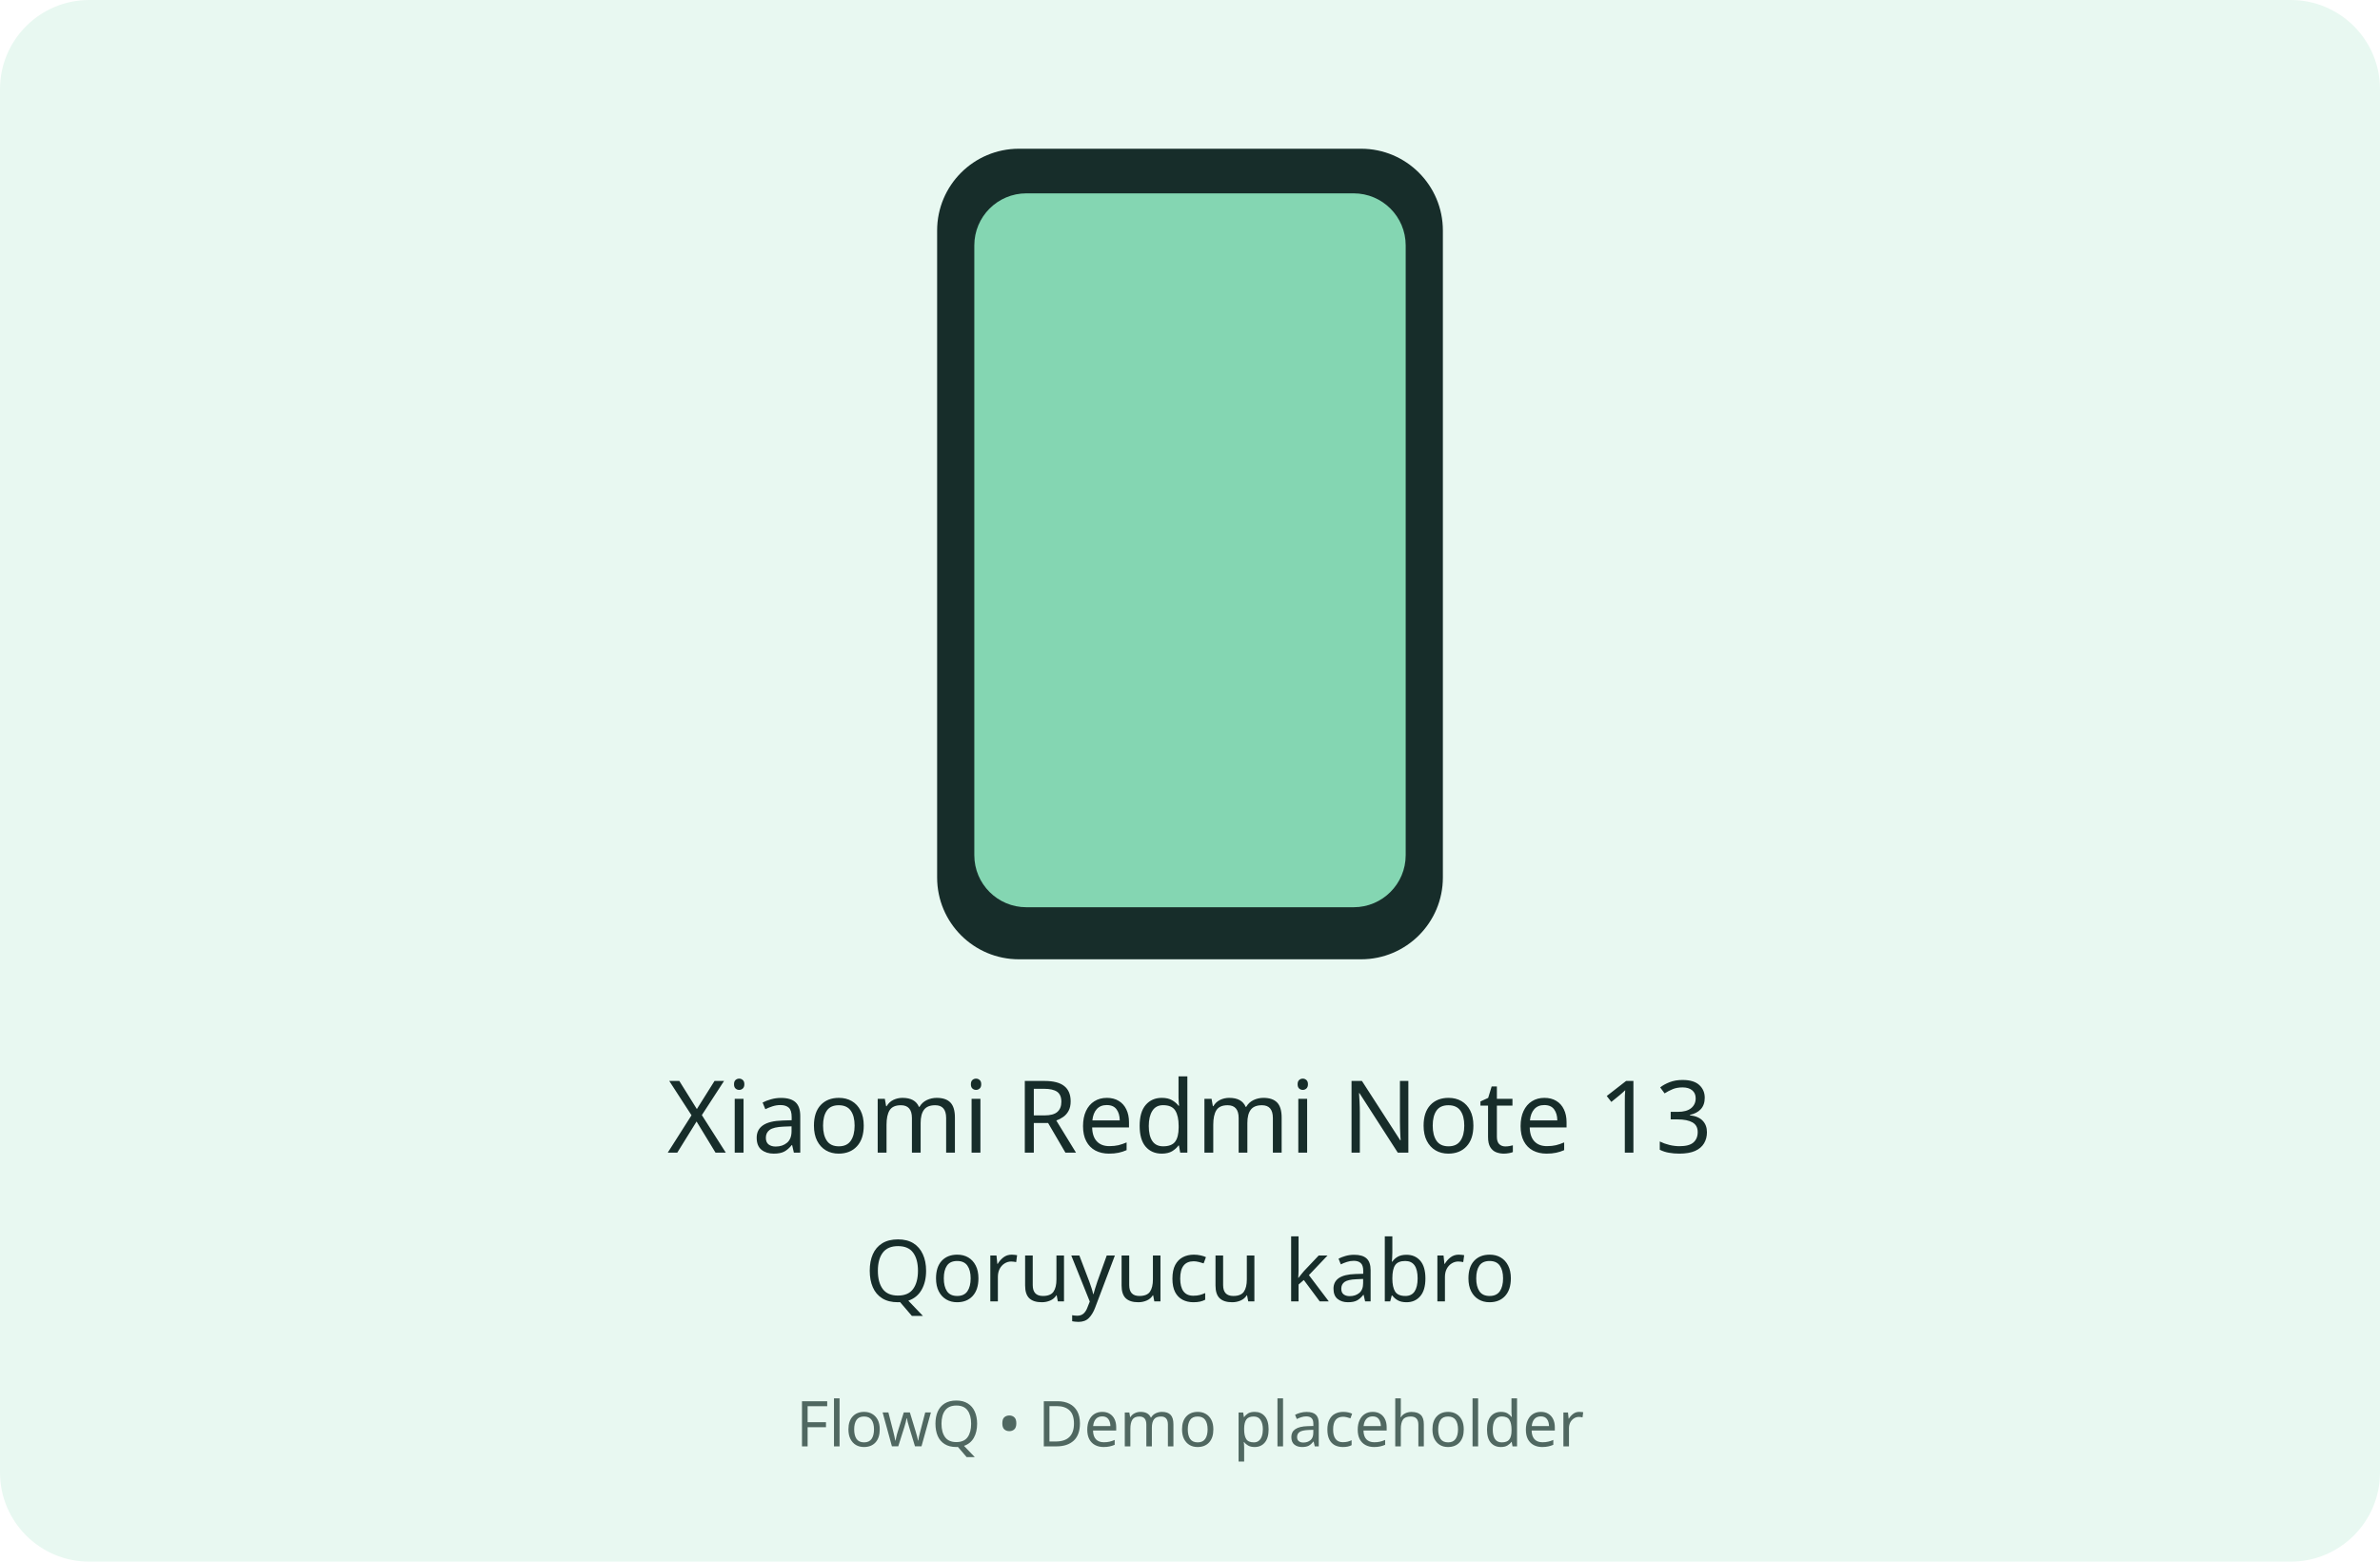
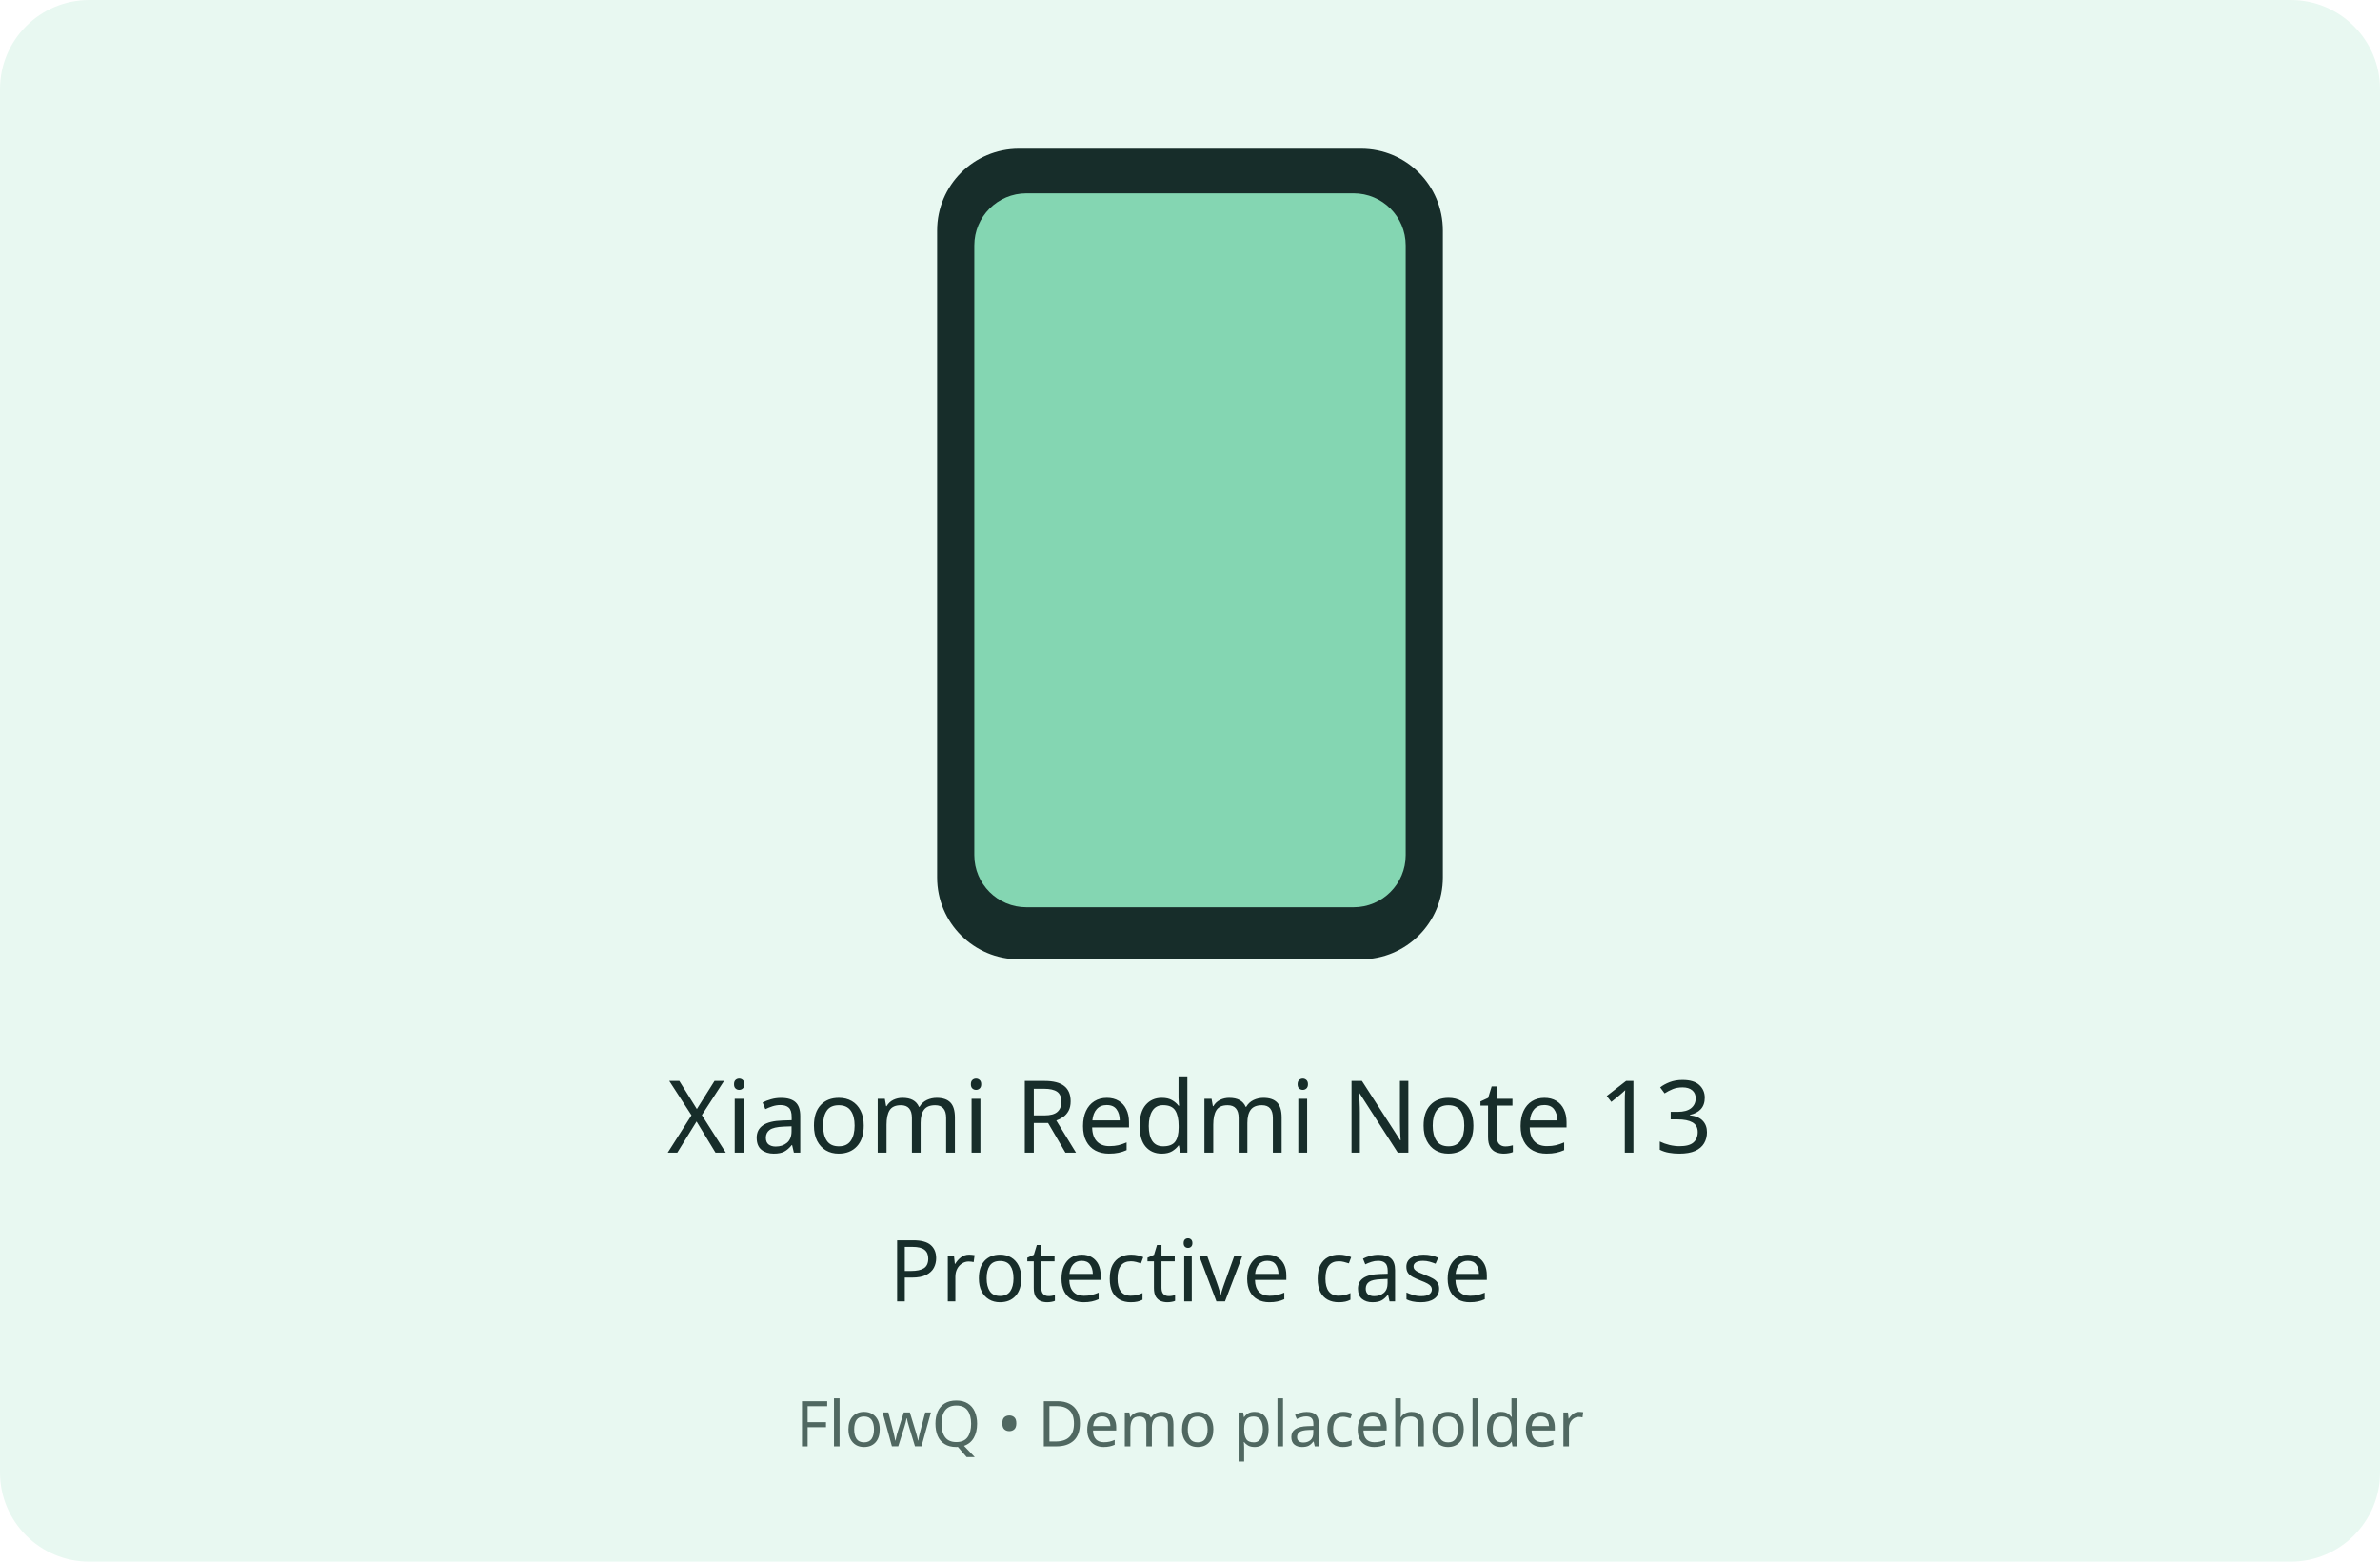
<svg xmlns="http://www.w3.org/2000/svg" width="640" height="420" viewBox="0 0 640 420">
  <rect width="640" height="420" rx="24" fill="#e8f8f1" />
  <rect x="252" y="40" width="136" height="218" rx="22" fill="#172d2a" />
  <rect x="262" y="52" width="116" height="192" rx="14" fill="#84d6b2" />
  <text x="320" y="310" text-anchor="middle" font-family="sans-serif" font-size="27" fill="#172d2a">Xiaomi Redmi Note 13</text>
-   <text x="320" y="350" text-anchor="middle" font-family="sans-serif" font-size="23" fill="#172d2a">Qoruyucu kabro</text>
+   <text x="320" y="350" text-anchor="middle" font-family="sans-serif" font-size="23" fill="#172d2a">Protective case</text>
  <text x="320" y="389" text-anchor="middle" font-family="sans-serif" font-size="17" fill="#506861">FlowQ • Demo placeholder</text>
</svg>
